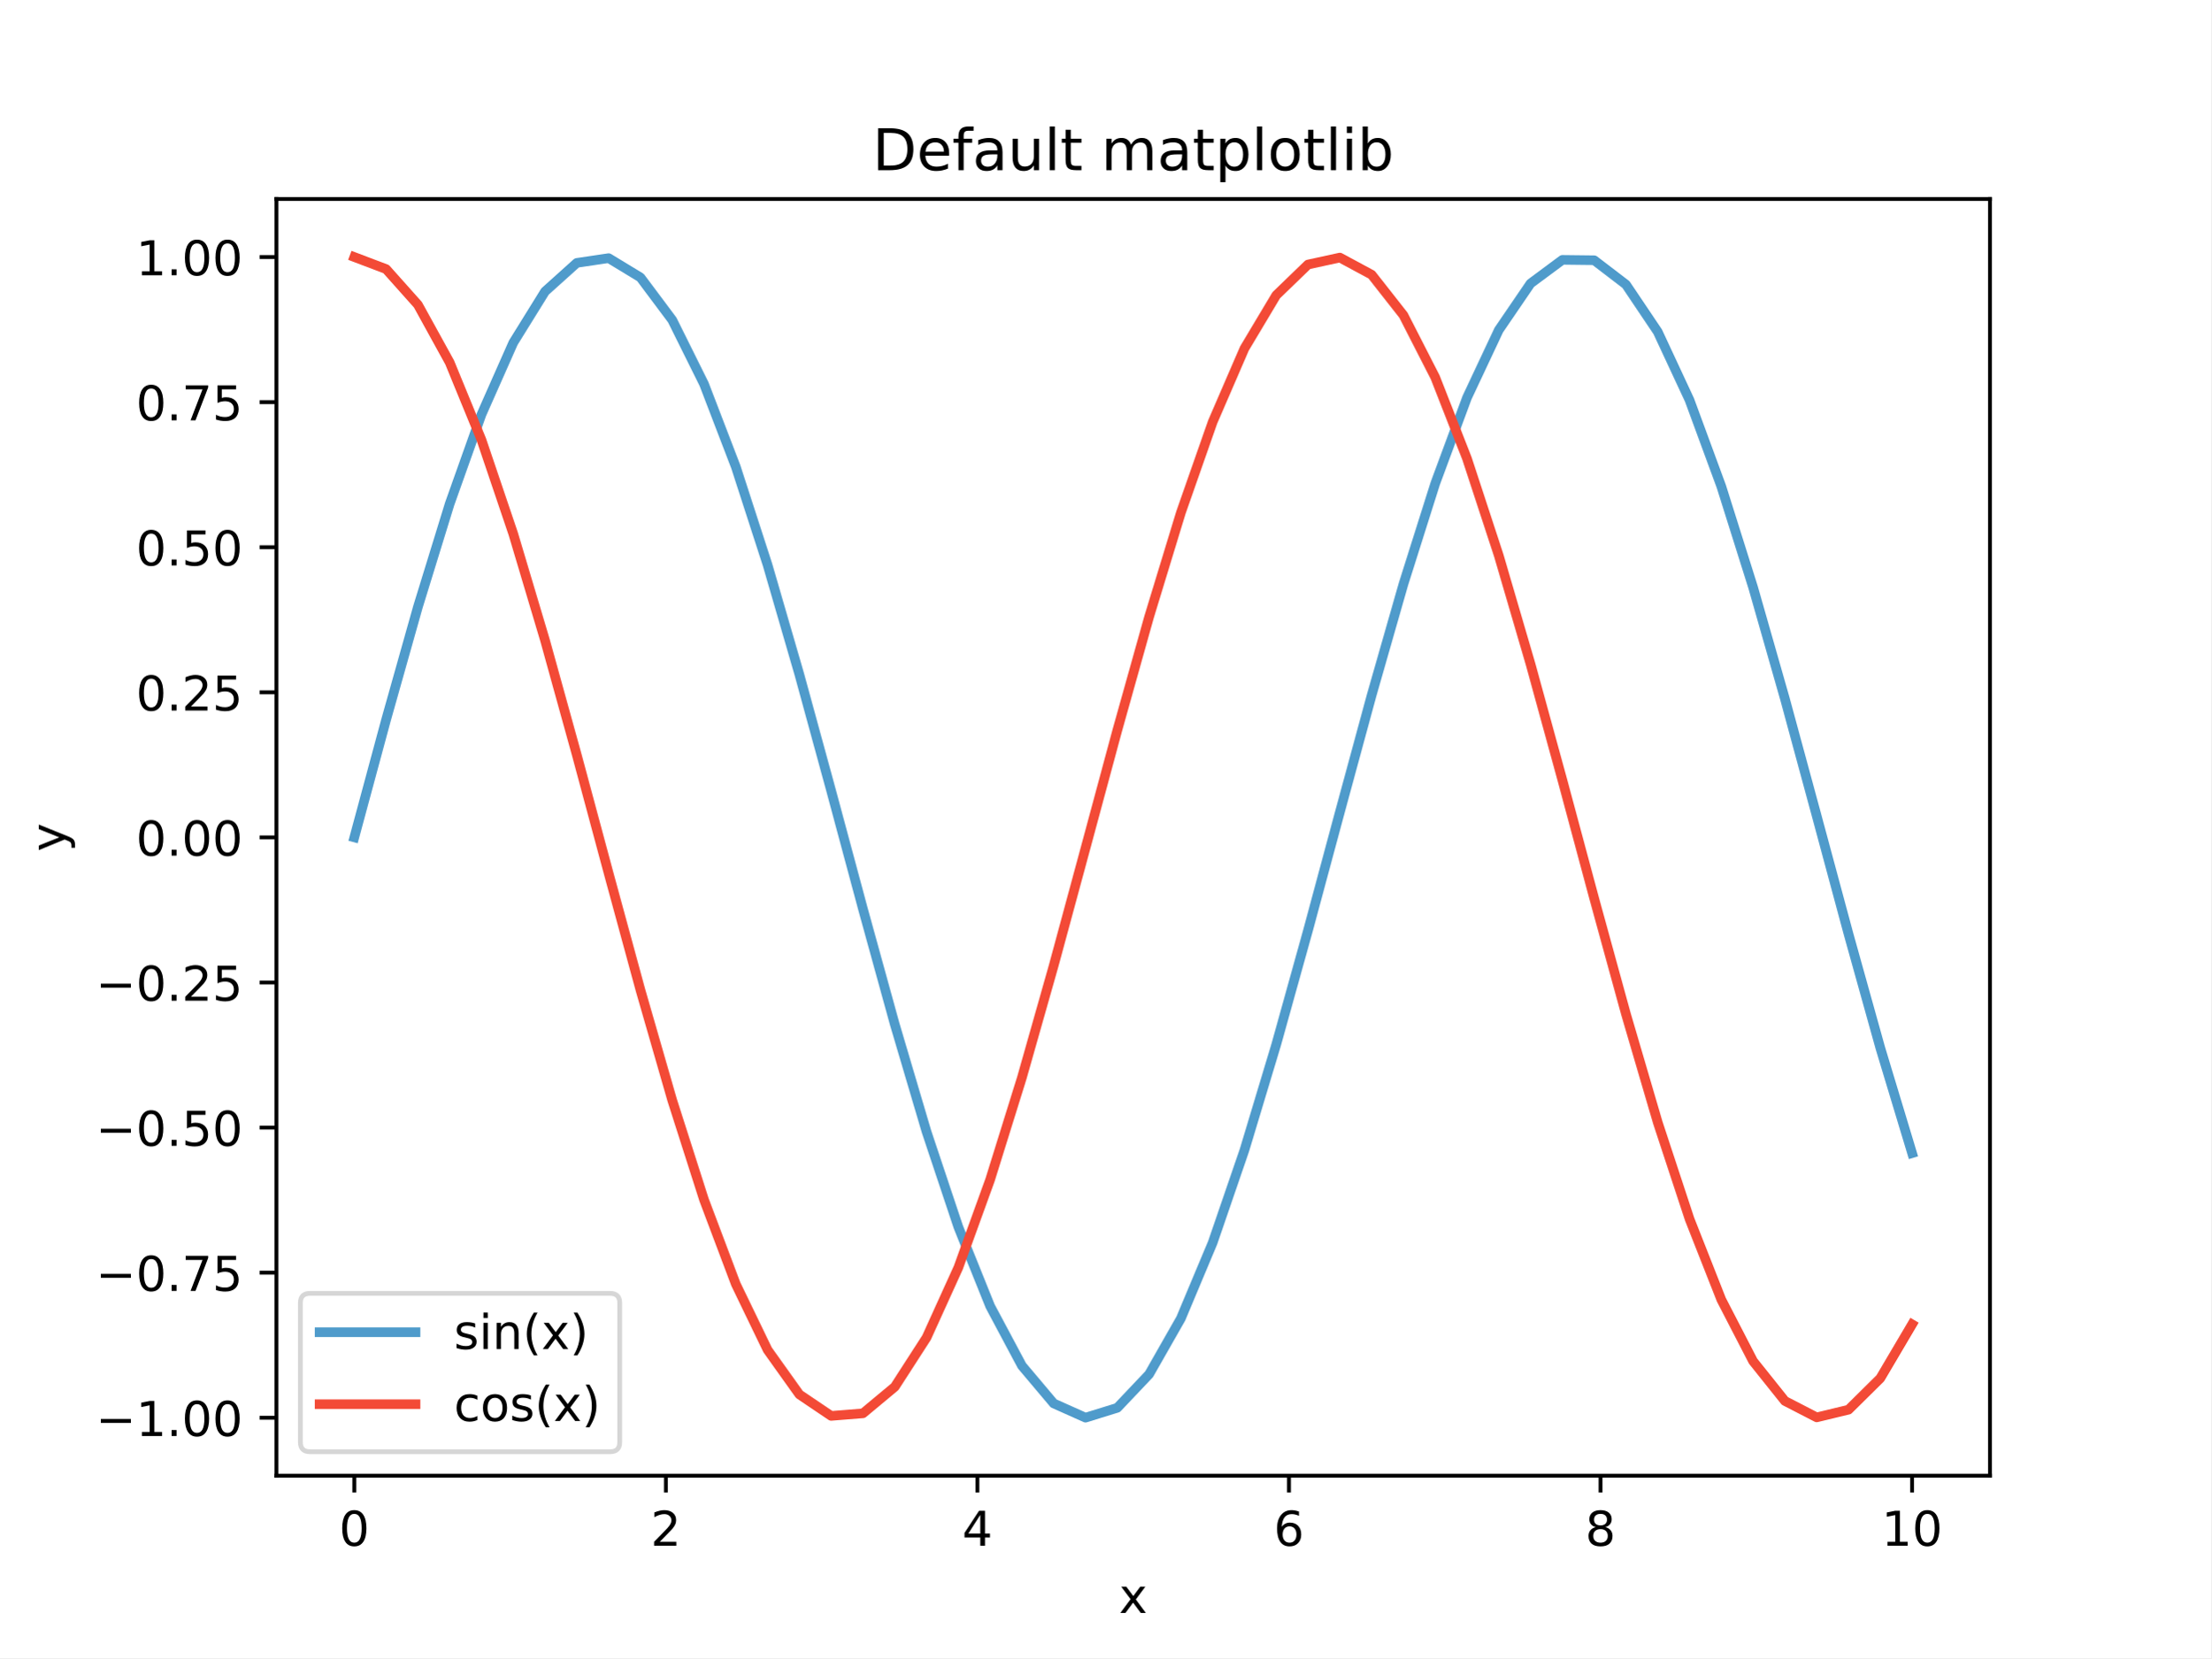
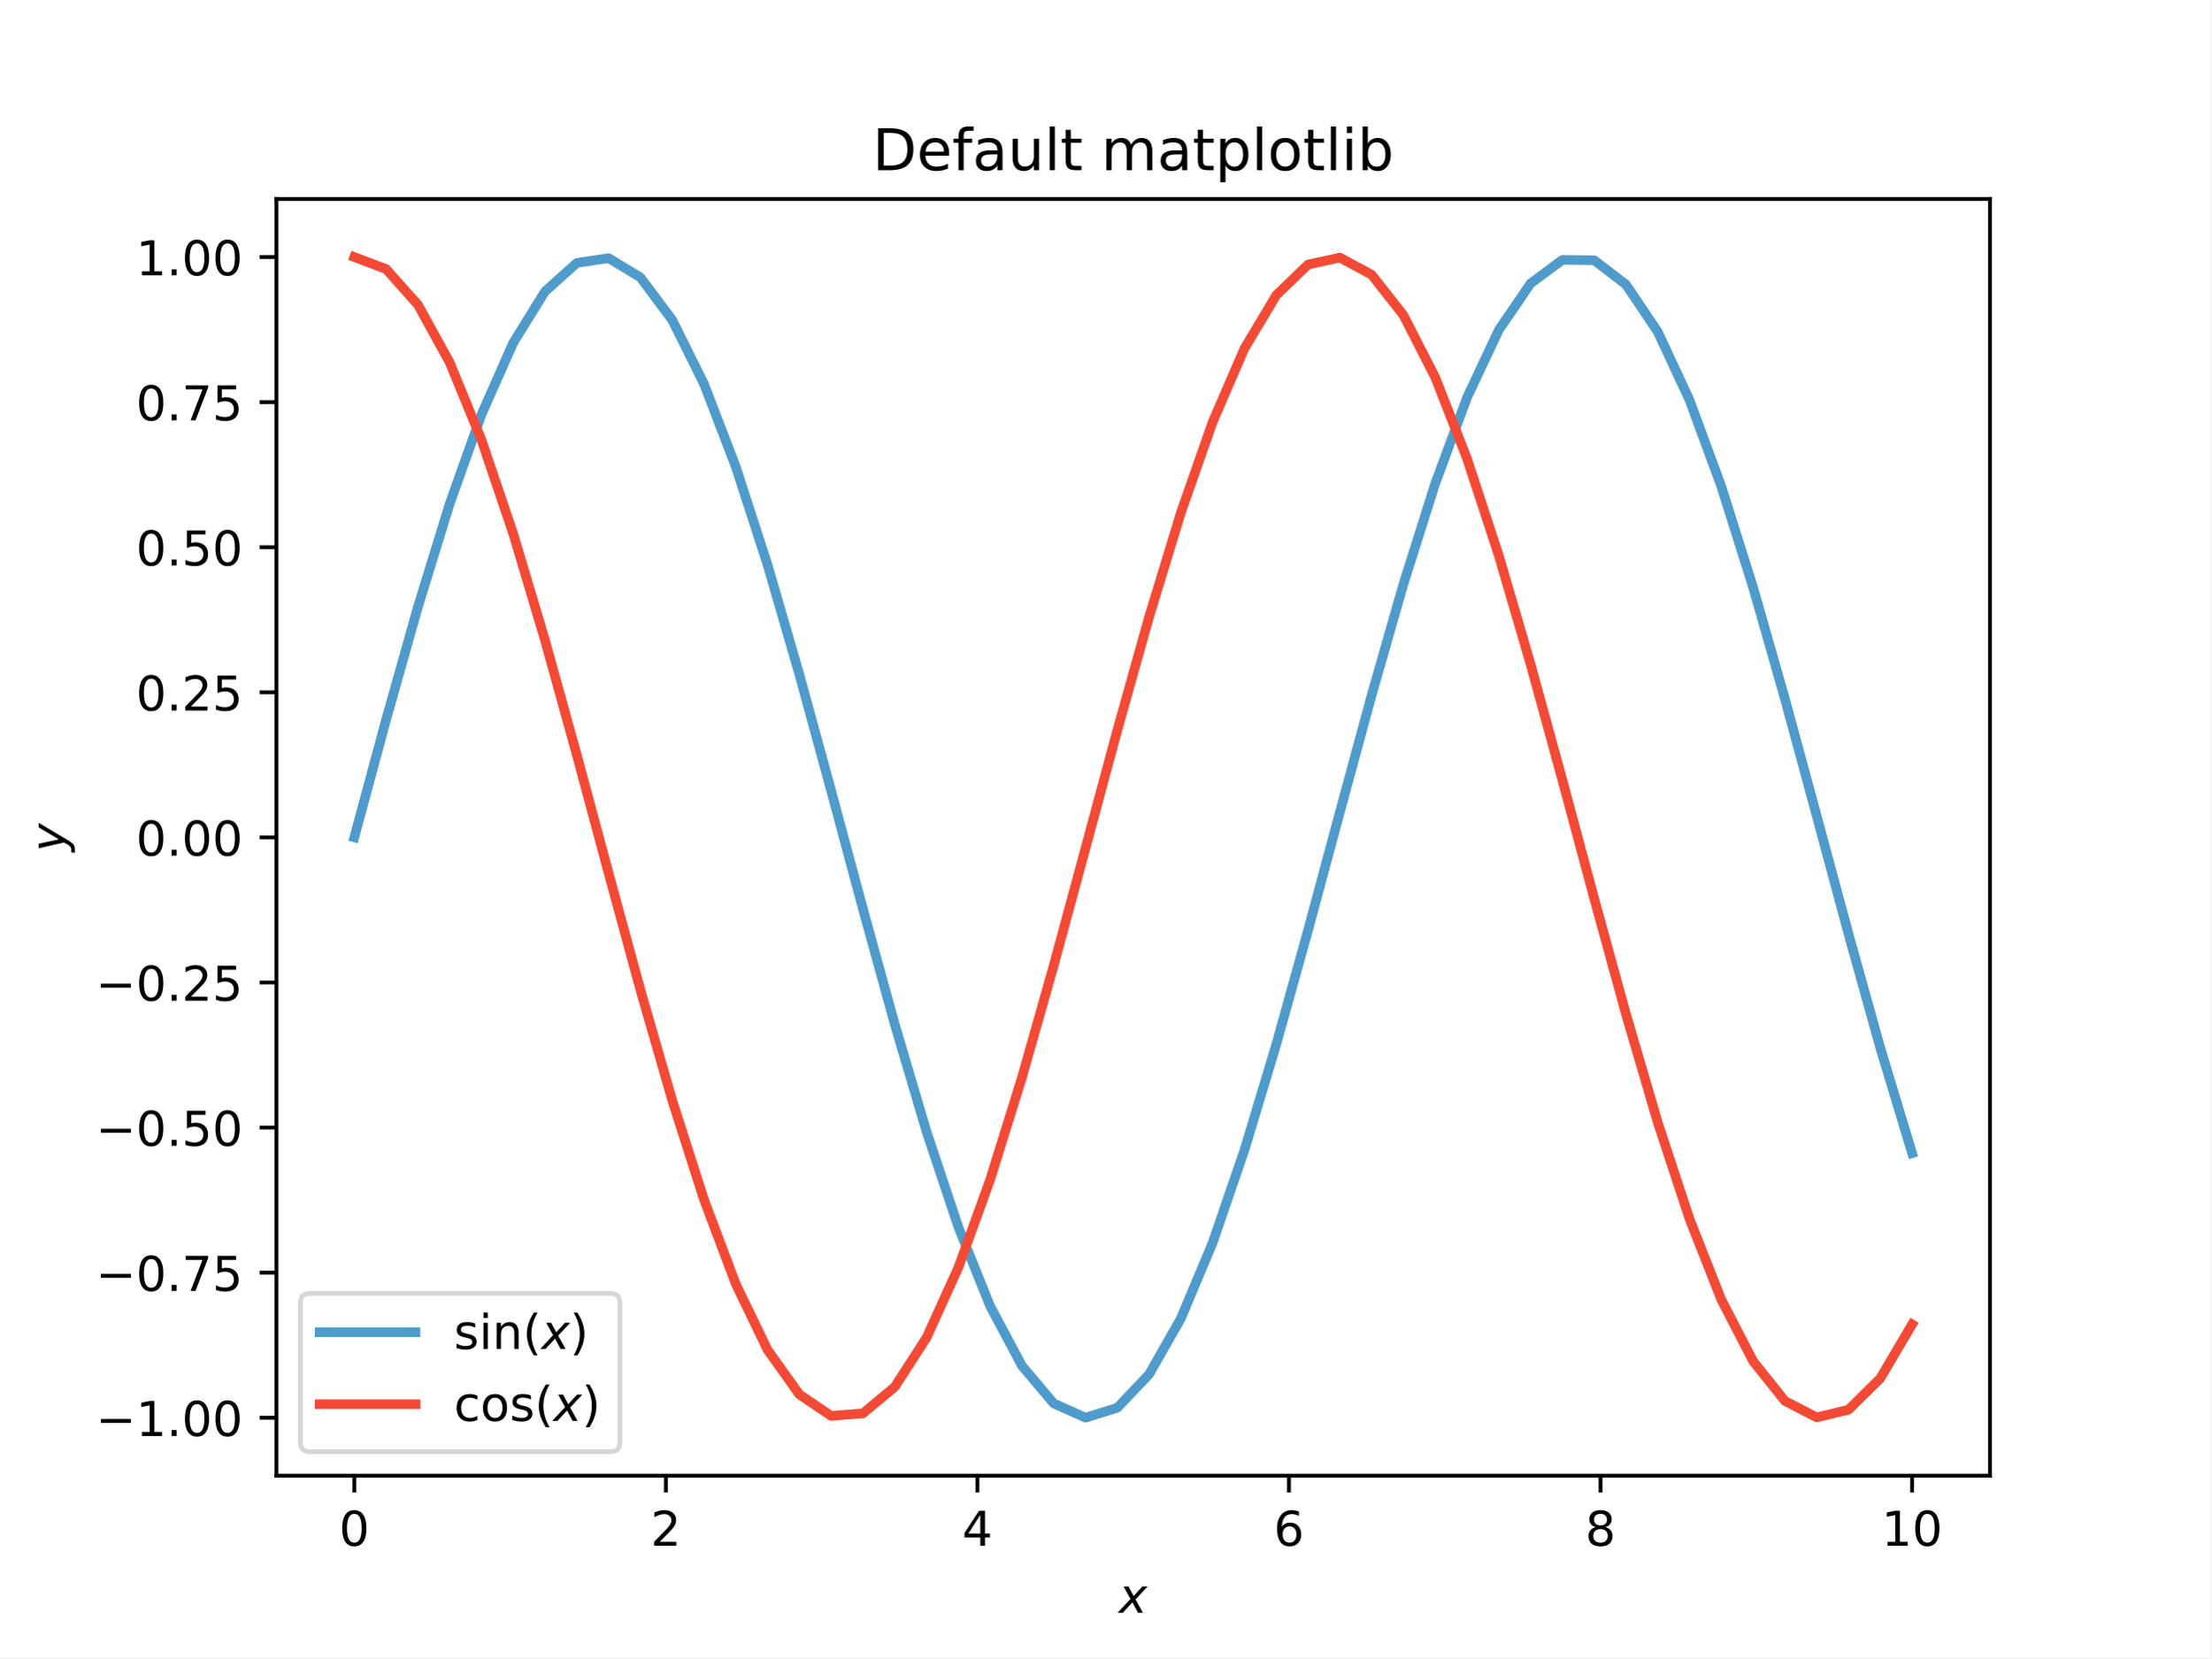
<svg xmlns="http://www.w3.org/2000/svg" xmlns:xlink="http://www.w3.org/1999/xlink" width="460.8pt" height="345.6pt" viewBox="0 0 460.8 345.6" version="1.1">
  <defs>
    <style type="text/css">*{stroke-linejoin: round; stroke-linecap: butt}</style>
  </defs>
  <g id="figure_1">
    <g id="patch_1">
      <path d="M 0 345.6  L 460.8 345.6  L 460.8 0  L 0 0  z " style="fill: #ffffff" />
    </g>
    <g id="axes_1">
      <g id="patch_2">
        <path d="M 57.6 307.584  L 414.72 307.584  L 414.72 41.472  L 57.6 41.472  z " style="fill: #ffffff" />
      </g>
      <g id="matplotlib.axis_1">
        <g id="xtick_1">
          <g id="line2d_1">
            <defs>
              <path id="m45bd234f1a" d="M 0 0  L 0 3.5  " style="stroke: #000000; stroke-width: 0.8" />
            </defs>
            <g>
              <use xlink:href="#m45bd234f1a" x="73.833" y="307.584" style="stroke: #000000; stroke-width: 0.8" />
            </g>
          </g>
          <g id="text_1">
            <g transform="translate(70.65148 322.1817) scale(0.1 -0.1)">
              <defs>
                <path id="DejaVuSans-13" d="M 2034 4250  Q 1547 4250 1301 3770  Q 1056 3291 1056 2328  Q 1056 1369 1301 889  Q 1547 409 2034 409  Q 2525 409 2770 889  Q 3016 1369 3016 2328  Q 3016 3291 2770 3770  Q 2525 4250 2034 4250  z M 2034 4750  Q 2819 4750 3233 4129  Q 3647 3509 3647 2328  Q 3647 1150 3233 529  Q 2819 -91 2034 -91  Q 1250 -91 836 529  Q 422 1150 422 2328  Q 422 3509 836 4129  Q 1250 4750 2034 4750  z " transform="scale(0.015625)" />
              </defs>
              <use xlink:href="#DejaVuSans-13" />
            </g>
          </g>
        </g>
        <g id="xtick_2">
          <g id="line2d_2">
            <g>
              <use xlink:href="#m45bd234f1a" x="138.764" y="307.584" style="stroke: #000000; stroke-width: 0.8" />
            </g>
          </g>
          <g id="text_2">
            <g transform="translate(135.5824 322.1817) scale(0.1 -0.1)">
              <defs>
                <path id="DejaVuSans-15" d="M 1228 531  L 3431 531  L 3431 0  L 469 0  L 469 531  Q 828 903 1448 1529  Q 2069 2156 2228 2338  Q 2531 2678 2651 2914  Q 2772 3150 2772 3378  Q 2772 3750 2511 3984  Q 2250 4219 1831 4219  Q 1534 4219 1204 4116  Q 875 4013 500 3803  L 500 4441  Q 881 4594 1212 4672  Q 1544 4750 1819 4750  Q 2544 4750 2975 4387  Q 3406 4025 3406 3419  Q 3406 3131 3298 2873  Q 3191 2616 2906 2266  Q 2828 2175 2409 1742  Q 1991 1309 1228 531  z " transform="scale(0.015625)" />
              </defs>
              <use xlink:href="#DejaVuSans-15" />
            </g>
          </g>
        </g>
        <g id="xtick_3">
          <g id="line2d_3">
            <g>
              <use xlink:href="#m45bd234f1a" x="203.695" y="307.584" style="stroke: #000000; stroke-width: 0.8" />
            </g>
          </g>
          <g id="text_3">
            <g transform="translate(200.5133 322.1817) scale(0.1 -0.1)">
              <defs>
                <path id="DejaVuSans-17" d="M 2419 4116  L 825 1625  L 2419 1625  L 2419 4116  z M 2253 4666  L 3047 4666  L 3047 1625  L 3713 1625  L 3713 1100  L 3047 1100  L 3047 0  L 2419 0  L 2419 1100  L 313 1100  L 313 1709  L 2253 4666  z " transform="scale(0.015625)" />
              </defs>
              <use xlink:href="#DejaVuSans-17" />
            </g>
          </g>
        </g>
        <g id="xtick_4">
          <g id="line2d_4">
            <g>
              <use xlink:href="#m45bd234f1a" x="268.625" y="307.584" style="stroke: #000000; stroke-width: 0.8" />
            </g>
          </g>
          <g id="text_4">
            <g transform="translate(265.4442 322.1817) scale(0.1 -0.1)">
              <defs>
                <path id="DejaVuSans-19" d="M 2113 2584  Q 1688 2584 1439 2293  Q 1191 2003 1191 1497  Q 1191 994 1439 701  Q 1688 409 2113 409  Q 2538 409 2786 701  Q 3034 994 3034 1497  Q 3034 2003 2786 2293  Q 2538 2584 2113 2584  z M 3366 4563  L 3366 3988  Q 3128 4100 2886 4159  Q 2644 4219 2406 4219  Q 1781 4219 1451 3797  Q 1122 3375 1075 2522  Q 1259 2794 1537 2939  Q 1816 3084 2150 3084  Q 2853 3084 3261 2657  Q 3669 2231 3669 1497  Q 3669 778 3244 343  Q 2819 -91 2113 -91  Q 1303 -91 875 529  Q 447 1150 447 2328  Q 447 3434 972 4092  Q 1497 4750 2381 4750  Q 2619 4750 2861 4703  Q 3103 4656 3366 4563  z " transform="scale(0.015625)" />
              </defs>
              <use xlink:href="#DejaVuSans-19" />
            </g>
          </g>
        </g>
        <g id="xtick_5">
          <g id="line2d_5">
            <g>
              <use xlink:href="#m45bd234f1a" x="333.556" y="307.584" style="stroke: #000000; stroke-width: 0.8" />
            </g>
          </g>
          <g id="text_5">
            <g transform="translate(330.3751 322.1817) scale(0.1 -0.1)">
              <defs>
                <path id="DejaVuSans-1b" d="M 2034 2216  Q 1584 2216 1326 1975  Q 1069 1734 1069 1313  Q 1069 891 1326 650  Q 1584 409 2034 409  Q 2484 409 2743 651  Q 3003 894 3003 1313  Q 3003 1734 2745 1975  Q 2488 2216 2034 2216  z M 1403 2484  Q 997 2584 770 2862  Q 544 3141 544 3541  Q 544 4100 942 4425  Q 1341 4750 2034 4750  Q 2731 4750 3128 4425  Q 3525 4100 3525 3541  Q 3525 3141 3298 2862  Q 3072 2584 2669 2484  Q 3125 2378 3379 2068  Q 3634 1759 3634 1313  Q 3634 634 3220 271  Q 2806 -91 2034 -91  Q 1263 -91 848 271  Q 434 634 434 1313  Q 434 1759 690 2068  Q 947 2378 1403 2484  z M 1172 3481  Q 1172 3119 1398 2916  Q 1625 2713 2034 2713  Q 2441 2713 2670 2916  Q 2900 3119 2900 3481  Q 2900 3844 2670 4047  Q 2441 4250 2034 4250  Q 1625 4250 1398 4047  Q 1172 3844 1172 3481  z " transform="scale(0.015625)" />
              </defs>
              <use xlink:href="#DejaVuSans-1b" />
            </g>
          </g>
        </g>
        <g id="xtick_6">
          <g id="line2d_6">
            <g>
              <use xlink:href="#m45bd234f1a" x="398.487" y="307.584" style="stroke: #000000; stroke-width: 0.8" />
            </g>
          </g>
          <g id="text_6">
            <g transform="translate(392.1248 322.1817) scale(0.1 -0.1)">
              <defs>
                <path id="DejaVuSans-14" d="M 794 531  L 1825 531  L 1825 4091  L 703 3866  L 703 4441  L 1819 4666  L 2450 4666  L 2450 531  L 3481 531  L 3481 0  L 794 0  L 794 531  z " transform="scale(0.015625)" />
              </defs>
              <use xlink:href="#DejaVuSans-14" />
              <use xlink:href="#DejaVuSans-13" transform="translate(63.625 0)" />
            </g>
          </g>
        </g>
        <g id="text_7">
-           <g transform="translate(233.2006 336.1817) scale(0.1 -0.1)">
-             <defs>
-               <path id="DejaVuSans-5b" d="M 3513 3500  L 2247 1797  L 3578 0  L 2900 0  L 1881 1375  L 863 0  L 184 0  L 1544 1831  L 300 3500  L 978 3500  L 1906 2253  L 2834 3500  L 3513 3500  z " transform="scale(0.015625)" />
-             </defs>
-             <use xlink:href="#DejaVuSans-5b" />
+           <g transform="translate(233.16 336.1817) scale(0.1 -0.1)">
+             <defs>
+               <path id="DejaVuSans-Oblique-5b" d="M 3841 3500  L 2234 1784  L 3219 0  L 2559 0  L 1819 1388  L 531 0  L -166 0  L 1556 1844  L 641 3500  L 1300 3500  L 1972 2234  L 3144 3500  L 3841 3500  z " transform="scale(0.015625)" />
+             </defs>
+             <use xlink:href="#DejaVuSans-Oblique-5b" transform="translate(0 0.3125)" />
          </g>
        </g>
      </g>
      <g id="matplotlib.axis_2">
        <g id="ytick_1">
          <g id="line2d_7">
            <defs>
              <path id="maa1948f9ac" d="M 0 0  L -3.5 0  " style="stroke: #000000; stroke-width: 0.8" />
            </defs>
            <g>
              <use xlink:href="#maa1948f9ac" x="57.6" y="295.509" style="stroke: #000000; stroke-width: 0.8" />
            </g>
          </g>
          <g id="text_8">
            <g transform="translate(19.95469 299.3076) scale(0.1 -0.1)">
              <defs>
                <path id="DejaVuSans-c9c" d="M 678 2272  L 4684 2272  L 4684 1741  L 678 1741  L 678 2272  z " transform="scale(0.015625)" />
                <path id="DejaVuSans-11" d="M 684 794  L 1344 794  L 1344 0  L 684 0  L 684 794  z " transform="scale(0.015625)" />
              </defs>
              <use xlink:href="#DejaVuSans-c9c" />
              <use xlink:href="#DejaVuSans-14" transform="translate(83.79688 0)" />
              <use xlink:href="#DejaVuSans-11" transform="translate(147.4219 0)" />
              <use xlink:href="#DejaVuSans-13" transform="translate(179.2031 0)" />
              <use xlink:href="#DejaVuSans-13" transform="translate(242.8281 0)" />
            </g>
          </g>
        </g>
        <g id="ytick_2">
          <g id="line2d_8">
            <g>
              <use xlink:href="#maa1948f9ac" x="57.6" y="265.266" style="stroke: #000000; stroke-width: 0.8" />
            </g>
          </g>
          <g id="text_9">
            <g transform="translate(19.95469 269.065) scale(0.1 -0.1)">
              <defs>
                <path id="DejaVuSans-1a" d="M 525 4666  L 3525 4666  L 3525 4397  L 1831 0  L 1172 0  L 2766 4134  L 525 4134  L 525 4666  z " transform="scale(0.015625)" />
                <path id="DejaVuSans-18" d="M 691 4666  L 3169 4666  L 3169 4134  L 1269 4134  L 1269 2991  Q 1406 3038 1543 3061  Q 1681 3084 1819 3084  Q 2600 3084 3056 2656  Q 3513 2228 3513 1497  Q 3513 744 3044 326  Q 2575 -91 1722 -91  Q 1428 -91 1123 -41  Q 819 9 494 109  L 494 744  Q 775 591 1075 516  Q 1375 441 1709 441  Q 2250 441 2565 725  Q 2881 1009 2881 1497  Q 2881 1984 2565 2268  Q 2250 2553 1709 2553  Q 1456 2553 1204 2497  Q 953 2441 691 2322  L 691 4666  z " transform="scale(0.015625)" />
              </defs>
              <use xlink:href="#DejaVuSans-c9c" />
              <use xlink:href="#DejaVuSans-13" transform="translate(83.79688 0)" />
              <use xlink:href="#DejaVuSans-11" transform="translate(147.4219 0)" />
              <use xlink:href="#DejaVuSans-1a" transform="translate(179.2031 0)" />
              <use xlink:href="#DejaVuSans-18" transform="translate(242.8281 0)" />
            </g>
          </g>
        </g>
        <g id="ytick_3">
          <g id="line2d_9">
            <g>
              <use xlink:href="#maa1948f9ac" x="57.6" y="235.024" style="stroke: #000000; stroke-width: 0.8" />
            </g>
          </g>
          <g id="text_10">
            <g transform="translate(19.95469 238.8224) scale(0.1 -0.1)">
              <use xlink:href="#DejaVuSans-c9c" />
              <use xlink:href="#DejaVuSans-13" transform="translate(83.79688 0)" />
              <use xlink:href="#DejaVuSans-11" transform="translate(147.4219 0)" />
              <use xlink:href="#DejaVuSans-18" transform="translate(179.2031 0)" />
              <use xlink:href="#DejaVuSans-13" transform="translate(242.8281 0)" />
            </g>
          </g>
        </g>
        <g id="ytick_4">
          <g id="line2d_10">
            <g>
              <use xlink:href="#maa1948f9ac" x="57.6" y="204.781" style="stroke: #000000; stroke-width: 0.8" />
            </g>
          </g>
          <g id="text_11">
            <g transform="translate(19.95469 208.5798) scale(0.1 -0.1)">
              <use xlink:href="#DejaVuSans-c9c" />
              <use xlink:href="#DejaVuSans-13" transform="translate(83.79688 0)" />
              <use xlink:href="#DejaVuSans-11" transform="translate(147.4219 0)" />
              <use xlink:href="#DejaVuSans-15" transform="translate(179.2031 0)" />
              <use xlink:href="#DejaVuSans-18" transform="translate(242.8281 0)" />
            </g>
          </g>
        </g>
        <g id="ytick_5">
          <g id="line2d_11">
            <g>
              <use xlink:href="#maa1948f9ac" x="57.6" y="174.538" style="stroke: #000000; stroke-width: 0.8" />
            </g>
          </g>
          <g id="text_12">
            <g transform="translate(28.33438 178.3372) scale(0.1 -0.1)">
              <use xlink:href="#DejaVuSans-13" />
              <use xlink:href="#DejaVuSans-11" transform="translate(63.625 0)" />
              <use xlink:href="#DejaVuSans-13" transform="translate(95.40625 0)" />
              <use xlink:href="#DejaVuSans-13" transform="translate(159.0312 0)" />
            </g>
          </g>
        </g>
        <g id="ytick_6">
          <g id="line2d_12">
            <g>
              <use xlink:href="#maa1948f9ac" x="57.6" y="144.296" style="stroke: #000000; stroke-width: 0.8" />
            </g>
          </g>
          <g id="text_13">
            <g transform="translate(28.33438 148.0946) scale(0.1 -0.1)">
              <use xlink:href="#DejaVuSans-13" />
              <use xlink:href="#DejaVuSans-11" transform="translate(63.625 0)" />
              <use xlink:href="#DejaVuSans-15" transform="translate(95.40625 0)" />
              <use xlink:href="#DejaVuSans-18" transform="translate(159.0312 0)" />
            </g>
          </g>
        </g>
        <g id="ytick_7">
          <g id="line2d_13">
            <g>
              <use xlink:href="#maa1948f9ac" x="57.6" y="114.053" style="stroke: #000000; stroke-width: 0.8" />
            </g>
          </g>
          <g id="text_14">
            <g transform="translate(28.33438 117.852) scale(0.1 -0.1)">
              <use xlink:href="#DejaVuSans-13" />
              <use xlink:href="#DejaVuSans-11" transform="translate(63.625 0)" />
              <use xlink:href="#DejaVuSans-18" transform="translate(95.40625 0)" />
              <use xlink:href="#DejaVuSans-13" transform="translate(159.0312 0)" />
            </g>
          </g>
        </g>
        <g id="ytick_8">
          <g id="line2d_14">
            <g>
              <use xlink:href="#maa1948f9ac" x="57.6" y="83.811" style="stroke: #000000; stroke-width: 0.8" />
            </g>
          </g>
          <g id="text_15">
            <g transform="translate(28.33438 87.60942) scale(0.1 -0.1)">
              <use xlink:href="#DejaVuSans-13" />
              <use xlink:href="#DejaVuSans-11" transform="translate(63.625 0)" />
              <use xlink:href="#DejaVuSans-1a" transform="translate(95.40625 0)" />
              <use xlink:href="#DejaVuSans-18" transform="translate(159.0312 0)" />
            </g>
          </g>
        </g>
        <g id="ytick_9">
          <g id="line2d_15">
            <g>
              <use xlink:href="#maa1948f9ac" x="57.6" y="53.568" style="stroke: #000000; stroke-width: 0.8" />
            </g>
          </g>
          <g id="text_16">
            <g transform="translate(28.33438 57.36683) scale(0.1 -0.1)">
              <use xlink:href="#DejaVuSans-14" />
              <use xlink:href="#DejaVuSans-11" transform="translate(63.625 0)" />
              <use xlink:href="#DejaVuSans-13" transform="translate(95.40625 0)" />
              <use xlink:href="#DejaVuSans-13" transform="translate(159.0312 0)" />
            </g>
          </g>
        </g>
        <g id="text_17">
-           <g transform="translate(13.55234 177.4874) rotate(-90) scale(0.1 -0.1)">
-             <defs>
-               <path id="DejaVuSans-5c" d="M 2059 -325  Q 1816 -950 1584 -1140  Q 1353 -1331 966 -1331  L 506 -1331  L 506 -850  L 844 -850  Q 1081 -850 1212 -737  Q 1344 -625 1503 -206  L 1606 56  L 191 3500  L 800 3500  L 1894 763  L 2988 3500  L 3597 3500  L 2059 -325  z " transform="scale(0.015625)" />
-             </defs>
-             <use xlink:href="#DejaVuSans-5c" />
+           <g transform="translate(13.55234 177.528) rotate(-90) scale(0.1 -0.1)">
+             <defs>
+               <path id="DejaVuSans-Oblique-5c" d="M 1588 -325  Q 1188 -997 936 -1164  Q 684 -1331 294 -1331  L -159 -1331  L -63 -850  L 269 -850  Q 509 -850 678 -719  Q 847 -588 1056 -206  L 1234 128  L 459 3500  L 1069 3500  L 1650 819  L 3256 3500  L 3859 3500  L 1588 -325  z " transform="scale(0.015625)" />
+             </defs>
+             <use xlink:href="#DejaVuSans-Oblique-5c" transform="translate(0 0.3125)" />
          </g>
        </g>
      </g>
      <g id="line2d_16">
        <path d="M 73.833 174.538  L 80.458 150.022  L 87.084 126.522  L 93.71 105.016  L 100.335 86.395  L 106.961 71.433  L 113.586 60.75  L 120.212 54.789  L 126.838 53.799  L 133.463 57.821  L 140.089 66.686  L 146.714 80.028  L 153.34 97.293  L 159.966 117.763  L 166.591 140.591  L 173.217 164.827  L 179.842 189.466  L 186.468 213.486  L 193.094 235.889  L 199.719 255.746  L 206.345 272.232  L 212.97 284.663  L 219.596 292.524  L 226.222 295.488  L 232.847 293.432  L 239.473 286.441  L 246.098 274.806  L 252.724 259.009  L 259.35 239.706  L 265.975 217.698  L 272.601 193.899  L 279.226 169.297  L 285.852 144.912  L 292.478 121.756  L 299.103 100.792  L 305.729 82.888  L 312.354 68.788  L 318.98 59.077  L 325.606 54.159  L 332.231 54.237  L 338.857 59.308  L 345.482 69.161  L 352.108 83.389  L 358.734 101.399  L 365.359 122.445  L 371.985 145.654  L 378.61 170.061  L 385.236 194.654  L 391.862 218.412  L 398.487 240.349  " clip-path="url(#pea2f271ebc)" style="fill: none; stroke: #4f9bcb; stroke-width: 2; stroke-linecap: square" />
      </g>
      <g id="line2d_17">
        <path d="M 73.833 53.568  L 80.458 56.078  L 87.084 63.506  L 93.71 75.541  L 100.335 91.685  L 106.961 111.269  L 113.586 133.478  L 120.212 157.391  L 126.838 182.016  L 133.463 206.331  L 140.089 229.326  L 146.714 250.048  L 153.34 267.635  L 159.966 281.358  L 166.591 290.648  L 173.217 295.118  L 179.842 294.584  L 186.468 289.068  L 193.094 278.797  L 199.719 264.2  L 206.345 245.881  L 212.97 224.601  L 219.596 201.244  L 226.222 176.778  L 232.847 152.218  L 239.473 128.586  L 246.098 106.86  L 252.724 87.944  L 259.35 72.622  L 265.975 61.529  L 272.601 55.127  L 279.226 53.682  L 285.852 57.252  L 292.478 65.69  L 299.103 78.647  L 305.729 95.583  L 312.354 115.796  L 318.98 138.447  L 325.606 162.596  L 332.231 187.241  L 338.857 211.359  L 345.482 233.948  L 352.108 254.072  L 358.734 270.894  L 365.359 283.718  L 371.985 292.01  L 378.61 295.426  L 385.236 293.825  L 391.862 287.272  L 398.487 276.041  " clip-path="url(#pea2f271ebc)" style="fill: none; stroke: #f34a36; stroke-width: 2; stroke-linecap: square" />
      </g>
      <g id="patch_3">
        <path d="M 57.6 307.584  L 57.6 41.472  " style="fill: none; stroke: #000000; stroke-width: 0.8; stroke-linejoin: miter; stroke-linecap: square" />
      </g>
      <g id="patch_4">
        <path d="M 414.72 307.584  L 414.72 41.472  " style="fill: none; stroke: #000000; stroke-width: 0.8; stroke-linejoin: miter; stroke-linecap: square" />
      </g>
      <g id="patch_5">
        <path d="M 57.6 307.584  L 414.72 307.584  " style="fill: none; stroke: #000000; stroke-width: 0.8; stroke-linejoin: miter; stroke-linecap: square" />
      </g>
      <g id="patch_6">
        <path d="M 57.6 41.472  L 414.72 41.472  " style="fill: none; stroke: #000000; stroke-width: 0.8; stroke-linejoin: miter; stroke-linecap: square" />
      </g>
      <g id="text_18">
        <g transform="translate(181.815 35.472) scale(0.12 -0.12)">
          <defs>
            <path id="DejaVuSans-27" d="M 1259 4147  L 1259 519  L 2022 519  Q 2988 519 3436 956  Q 3884 1394 3884 2338  Q 3884 3275 3436 3711  Q 2988 4147 2022 4147  L 1259 4147  z M 628 4666  L 1925 4666  Q 3281 4666 3915 4102  Q 4550 3538 4550 2338  Q 4550 1131 3912 565  Q 3275 0 1925 0  L 628 0  L 628 4666  z " transform="scale(0.015625)" />
            <path id="DejaVuSans-48" d="M 3597 1894  L 3597 1613  L 953 1613  Q 991 1019 1311 708  Q 1631 397 2203 397  Q 2534 397 2845 478  Q 3156 559 3463 722  L 3463 178  Q 3153 47 2828 -22  Q 2503 -91 2169 -91  Q 1331 -91 842 396  Q 353 884 353 1716  Q 353 2575 817 3079  Q 1281 3584 2069 3584  Q 2775 3584 3186 3129  Q 3597 2675 3597 1894  z M 3022 2063  Q 3016 2534 2758 2815  Q 2500 3097 2075 3097  Q 1594 3097 1305 2825  Q 1016 2553 972 2059  L 3022 2063  z " transform="scale(0.015625)" />
            <path id="DejaVuSans-49" d="M 2375 4863  L 2375 4384  L 1825 4384  Q 1516 4384 1395 4259  Q 1275 4134 1275 3809  L 1275 3500  L 2222 3500  L 2222 3053  L 1275 3053  L 1275 0  L 697 0  L 697 3053  L 147 3053  L 147 3500  L 697 3500  L 697 3744  Q 697 4328 969 4595  Q 1241 4863 1831 4863  L 2375 4863  z " transform="scale(0.015625)" />
            <path id="DejaVuSans-44" d="M 2194 1759  Q 1497 1759 1228 1600  Q 959 1441 959 1056  Q 959 750 1161 570  Q 1363 391 1709 391  Q 2188 391 2477 730  Q 2766 1069 2766 1631  L 2766 1759  L 2194 1759  z M 3341 1997  L 3341 0  L 2766 0  L 2766 531  Q 2569 213 2275 61  Q 1981 -91 1556 -91  Q 1019 -91 701 211  Q 384 513 384 1019  Q 384 1609 779 1909  Q 1175 2209 1959 2209  L 2766 2209  L 2766 2266  Q 2766 2663 2505 2880  Q 2244 3097 1772 3097  Q 1472 3097 1187 3025  Q 903 2953 641 2809  L 641 3341  Q 956 3463 1253 3523  Q 1550 3584 1831 3584  Q 2591 3584 2966 3190  Q 3341 2797 3341 1997  z " transform="scale(0.015625)" />
            <path id="DejaVuSans-58" d="M 544 1381  L 544 3500  L 1119 3500  L 1119 1403  Q 1119 906 1312 657  Q 1506 409 1894 409  Q 2359 409 2629 706  Q 2900 1003 2900 1516  L 2900 3500  L 3475 3500  L 3475 0  L 2900 0  L 2900 538  Q 2691 219 2414 64  Q 2138 -91 1772 -91  Q 1169 -91 856 284  Q 544 659 544 1381  z M 1991 3584  L 1991 3584  z " transform="scale(0.015625)" />
            <path id="DejaVuSans-4f" d="M 603 4863  L 1178 4863  L 1178 0  L 603 0  L 603 4863  z " transform="scale(0.015625)" />
            <path id="DejaVuSans-57" d="M 1172 4494  L 1172 3500  L 2356 3500  L 2356 3053  L 1172 3053  L 1172 1153  Q 1172 725 1289 603  Q 1406 481 1766 481  L 2356 481  L 2356 0  L 1766 0  Q 1100 0 847 248  Q 594 497 594 1153  L 594 3053  L 172 3053  L 172 3500  L 594 3500  L 594 4494  L 1172 4494  z " transform="scale(0.015625)" />
            <path id="DejaVuSans-3" transform="scale(0.015625)" />
            <path id="DejaVuSans-50" d="M 3328 2828  Q 3544 3216 3844 3400  Q 4144 3584 4550 3584  Q 5097 3584 5394 3201  Q 5691 2819 5691 2113  L 5691 0  L 5113 0  L 5113 2094  Q 5113 2597 4934 2840  Q 4756 3084 4391 3084  Q 3944 3084 3684 2787  Q 3425 2491 3425 1978  L 3425 0  L 2847 0  L 2847 2094  Q 2847 2600 2669 2842  Q 2491 3084 2119 3084  Q 1678 3084 1418 2786  Q 1159 2488 1159 1978  L 1159 0  L 581 0  L 581 3500  L 1159 3500  L 1159 2956  Q 1356 3278 1631 3431  Q 1906 3584 2284 3584  Q 2666 3584 2933 3390  Q 3200 3197 3328 2828  z " transform="scale(0.015625)" />
            <path id="DejaVuSans-53" d="M 1159 525  L 1159 -1331  L 581 -1331  L 581 3500  L 1159 3500  L 1159 2969  Q 1341 3281 1617 3432  Q 1894 3584 2278 3584  Q 2916 3584 3314 3078  Q 3713 2572 3713 1747  Q 3713 922 3314 415  Q 2916 -91 2278 -91  Q 1894 -91 1617 61  Q 1341 213 1159 525  z M 3116 1747  Q 3116 2381 2855 2742  Q 2594 3103 2138 3103  Q 1681 3103 1420 2742  Q 1159 2381 1159 1747  Q 1159 1113 1420 752  Q 1681 391 2138 391  Q 2594 391 2855 752  Q 3116 1113 3116 1747  z " transform="scale(0.015625)" />
            <path id="DejaVuSans-52" d="M 1959 3097  Q 1497 3097 1228 2736  Q 959 2375 959 1747  Q 959 1119 1226 758  Q 1494 397 1959 397  Q 2419 397 2687 759  Q 2956 1122 2956 1747  Q 2956 2369 2687 2733  Q 2419 3097 1959 3097  z M 1959 3584  Q 2709 3584 3137 3096  Q 3566 2609 3566 1747  Q 3566 888 3137 398  Q 2709 -91 1959 -91  Q 1206 -91 779 398  Q 353 888 353 1747  Q 353 2609 779 3096  Q 1206 3584 1959 3584  z " transform="scale(0.015625)" />
            <path id="DejaVuSans-4c" d="M 603 3500  L 1178 3500  L 1178 0  L 603 0  L 603 3500  z M 603 4863  L 1178 4863  L 1178 4134  L 603 4134  L 603 4863  z " transform="scale(0.015625)" />
            <path id="DejaVuSans-45" d="M 3116 1747  Q 3116 2381 2855 2742  Q 2594 3103 2138 3103  Q 1681 3103 1420 2742  Q 1159 2381 1159 1747  Q 1159 1113 1420 752  Q 1681 391 2138 391  Q 2594 391 2855 752  Q 3116 1113 3116 1747  z M 1159 2969  Q 1341 3281 1617 3432  Q 1894 3584 2278 3584  Q 2916 3584 3314 3078  Q 3713 2572 3713 1747  Q 3713 922 3314 415  Q 2916 -91 2278 -91  Q 1894 -91 1617 61  Q 1341 213 1159 525  L 1159 0  L 581 0  L 581 4863  L 1159 4863  L 1159 2969  z " transform="scale(0.015625)" />
          </defs>
          <use xlink:href="#DejaVuSans-27" />
          <use xlink:href="#DejaVuSans-48" transform="translate(77 0)" />
          <use xlink:href="#DejaVuSans-49" transform="translate(138.5312 0)" />
          <use xlink:href="#DejaVuSans-44" transform="translate(173.7344 0)" />
          <use xlink:href="#DejaVuSans-58" transform="translate(235.0156 0)" />
          <use xlink:href="#DejaVuSans-4f" transform="translate(298.3906 0)" />
          <use xlink:href="#DejaVuSans-57" transform="translate(326.1719 0)" />
          <use xlink:href="#DejaVuSans-3" transform="translate(365.375 0)" />
          <use xlink:href="#DejaVuSans-50" transform="translate(397.1562 0)" />
          <use xlink:href="#DejaVuSans-44" transform="translate(494.5625 0)" />
          <use xlink:href="#DejaVuSans-57" transform="translate(555.8438 0)" />
          <use xlink:href="#DejaVuSans-53" transform="translate(595.0469 0)" />
          <use xlink:href="#DejaVuSans-4f" transform="translate(658.5312 0)" />
          <use xlink:href="#DejaVuSans-52" transform="translate(686.3125 0)" />
          <use xlink:href="#DejaVuSans-57" transform="translate(747.5 0)" />
          <use xlink:href="#DejaVuSans-4f" transform="translate(786.7031 0)" />
          <use xlink:href="#DejaVuSans-4c" transform="translate(814.4844 0)" />
          <use xlink:href="#DejaVuSans-45" transform="translate(842.2656 0)" />
        </g>
      </g>
      <g id="legend_1">
        <g id="patch_7">
-           <path d="M 64.6 302.584  L 127.148 302.584  Q 129.148 302.584 129.148 300.584  L 129.148 271.582  Q 129.148 269.582 127.148 269.582  L 64.6 269.582  Q 62.6 269.582 62.6 271.582  L 62.6 300.584  Q 62.6 302.584 64.6 302.584  z " style="fill: #ffffff; opacity: 0.8; stroke: #cccccc; stroke-linejoin: miter" />
+           <path d="M 64.6 302.584  L 127.2 302.584  Q 129.2 302.584 129.2 300.584  L 129.2 271.579  Q 129.2 269.579 127.2 269.579  L 64.6 269.579  Q 62.6 269.579 62.6 271.579  L 62.6 300.584  Q 62.6 302.584 64.6 302.584  z " style="fill: #ffffff; opacity: 0.8; stroke: #cccccc; stroke-linejoin: miter" />
        </g>
        <g id="line2d_18">
-           <path d="M 66.6 277.681  L 76.6 277.681  L 86.6 277.681  " style="fill: none; stroke: #4f9bcb; stroke-width: 2; stroke-linecap: square" />
+           <path d="M 66.6 277.679  L 76.6 277.679  L 86.6 277.679  " style="fill: none; stroke: #4f9bcb; stroke-width: 2; stroke-linecap: square" />
        </g>
        <g id="text_19">
-           <g transform="translate(94.6 281.1809) scale(0.1 -0.1)">
+           <g transform="translate(94.6 281.1793) scale(0.1 -0.1)">
            <defs>
              <path id="DejaVuSans-56" d="M 2834 3397  L 2834 2853  Q 2591 2978 2328 3040  Q 2066 3103 1784 3103  Q 1356 3103 1142 2972  Q 928 2841 928 2578  Q 928 2378 1081 2264  Q 1234 2150 1697 2047  L 1894 2003  Q 2506 1872 2764 1633  Q 3022 1394 3022 966  Q 3022 478 2636 193  Q 2250 -91 1575 -91  Q 1294 -91 989 -36  Q 684 19 347 128  L 347 722  Q 666 556 975 473  Q 1284 391 1588 391  Q 1994 391 2212 530  Q 2431 669 2431 922  Q 2431 1156 2273 1281  Q 2116 1406 1581 1522  L 1381 1569  Q 847 1681 609 1914  Q 372 2147 372 2553  Q 372 3047 722 3315  Q 1072 3584 1716 3584  Q 2034 3584 2315 3537  Q 2597 3491 2834 3397  z " transform="scale(0.015625)" />
              <path id="DejaVuSans-51" d="M 3513 2113  L 3513 0  L 2938 0  L 2938 2094  Q 2938 2591 2744 2837  Q 2550 3084 2163 3084  Q 1697 3084 1428 2787  Q 1159 2491 1159 1978  L 1159 0  L 581 0  L 581 3500  L 1159 3500  L 1159 2956  Q 1366 3272 1645 3428  Q 1925 3584 2291 3584  Q 2894 3584 3203 3211  Q 3513 2838 3513 2113  z " transform="scale(0.015625)" />
              <path id="DejaVuSans-b" d="M 1984 4856  Q 1566 4138 1362 3434  Q 1159 2731 1159 2009  Q 1159 1288 1364 580  Q 1569 -128 1984 -844  L 1484 -844  Q 1016 -109 783 600  Q 550 1309 550 2009  Q 550 2706 781 3412  Q 1013 4119 1484 4856  L 1984 4856  z " transform="scale(0.015625)" />
              <path id="DejaVuSans-c" d="M 513 4856  L 1013 4856  Q 1481 4119 1714 3412  Q 1947 2706 1947 2009  Q 1947 1309 1714 600  Q 1481 -109 1013 -844  L 513 -844  Q 928 -128 1133 580  Q 1338 1288 1338 2009  Q 1338 2731 1133 3434  Q 928 4138 513 4856  z " transform="scale(0.015625)" />
            </defs>
-             <use xlink:href="#DejaVuSans-56" />
-             <use xlink:href="#DejaVuSans-4c" transform="translate(52.09375 0)" />
-             <use xlink:href="#DejaVuSans-51" transform="translate(79.875 0)" />
-             <use xlink:href="#DejaVuSans-b" transform="translate(143.25 0)" />
-             <use xlink:href="#DejaVuSans-5b" transform="translate(182.2656 0)" />
-             <use xlink:href="#DejaVuSans-c" transform="translate(241.4531 0)" />
+             <use xlink:href="#DejaVuSans-56" transform="translate(0 0.015625)" />
+             <use xlink:href="#DejaVuSans-4c" transform="translate(52.09961 0.015625)" />
+             <use xlink:href="#DejaVuSans-51" transform="translate(79.88281 0.015625)" />
+             <use xlink:href="#DejaVuSans-b" transform="translate(143.2617 0.015625)" />
+             <use xlink:href="#DejaVuSans-Oblique-5b" transform="translate(182.2754 0.015625)" />
+             <use xlink:href="#DejaVuSans-c" transform="translate(241.4551 0.015625)" />
          </g>
        </g>
        <g id="line2d_19">
          <path d="M 66.6 292.682  L 76.6 292.682  L 86.6 292.682  " style="fill: none; stroke: #f34a36; stroke-width: 2; stroke-linecap: square" />
        </g>
        <g id="text_20">
          <g transform="translate(94.6 296.1817) scale(0.1 -0.1)">
            <defs>
              <path id="DejaVuSans-46" d="M 3122 3366  L 3122 2828  Q 2878 2963 2633 3030  Q 2388 3097 2138 3097  Q 1578 3097 1268 2742  Q 959 2388 959 1747  Q 959 1106 1268 751  Q 1578 397 2138 397  Q 2388 397 2633 464  Q 2878 531 3122 666  L 3122 134  Q 2881 22 2623 -34  Q 2366 -91 2075 -91  Q 1284 -91 818 406  Q 353 903 353 1747  Q 353 2603 823 3093  Q 1294 3584 2113 3584  Q 2378 3584 2631 3529  Q 2884 3475 3122 3366  z " transform="scale(0.015625)" />
            </defs>
-             <use xlink:href="#DejaVuSans-46" />
-             <use xlink:href="#DejaVuSans-52" transform="translate(54.98438 0)" />
-             <use xlink:href="#DejaVuSans-56" transform="translate(116.1719 0)" />
-             <use xlink:href="#DejaVuSans-b" transform="translate(168.2656 0)" />
-             <use xlink:href="#DejaVuSans-5b" transform="translate(207.2812 0)" />
-             <use xlink:href="#DejaVuSans-c" transform="translate(266.4688 0)" />
+             <use xlink:href="#DejaVuSans-46" transform="translate(0 0.125)" />
+             <use xlink:href="#DejaVuSans-52" transform="translate(54.98047 0.125)" />
+             <use xlink:href="#DejaVuSans-56" transform="translate(116.1621 0.125)" />
+             <use xlink:href="#DejaVuSans-b" transform="translate(168.2617 0.125)" />
+             <use xlink:href="#DejaVuSans-Oblique-5b" transform="translate(207.2754 0.125)" />
+             <use xlink:href="#DejaVuSans-c" transform="translate(266.4551 0.125)" />
          </g>
        </g>
      </g>
    </g>
  </g>
  <defs>
    <clipPath id="pea2f271ebc">
      <rect x="57.6" y="41.472" width="357.12" height="266.112" />
    </clipPath>
  </defs>
</svg>
